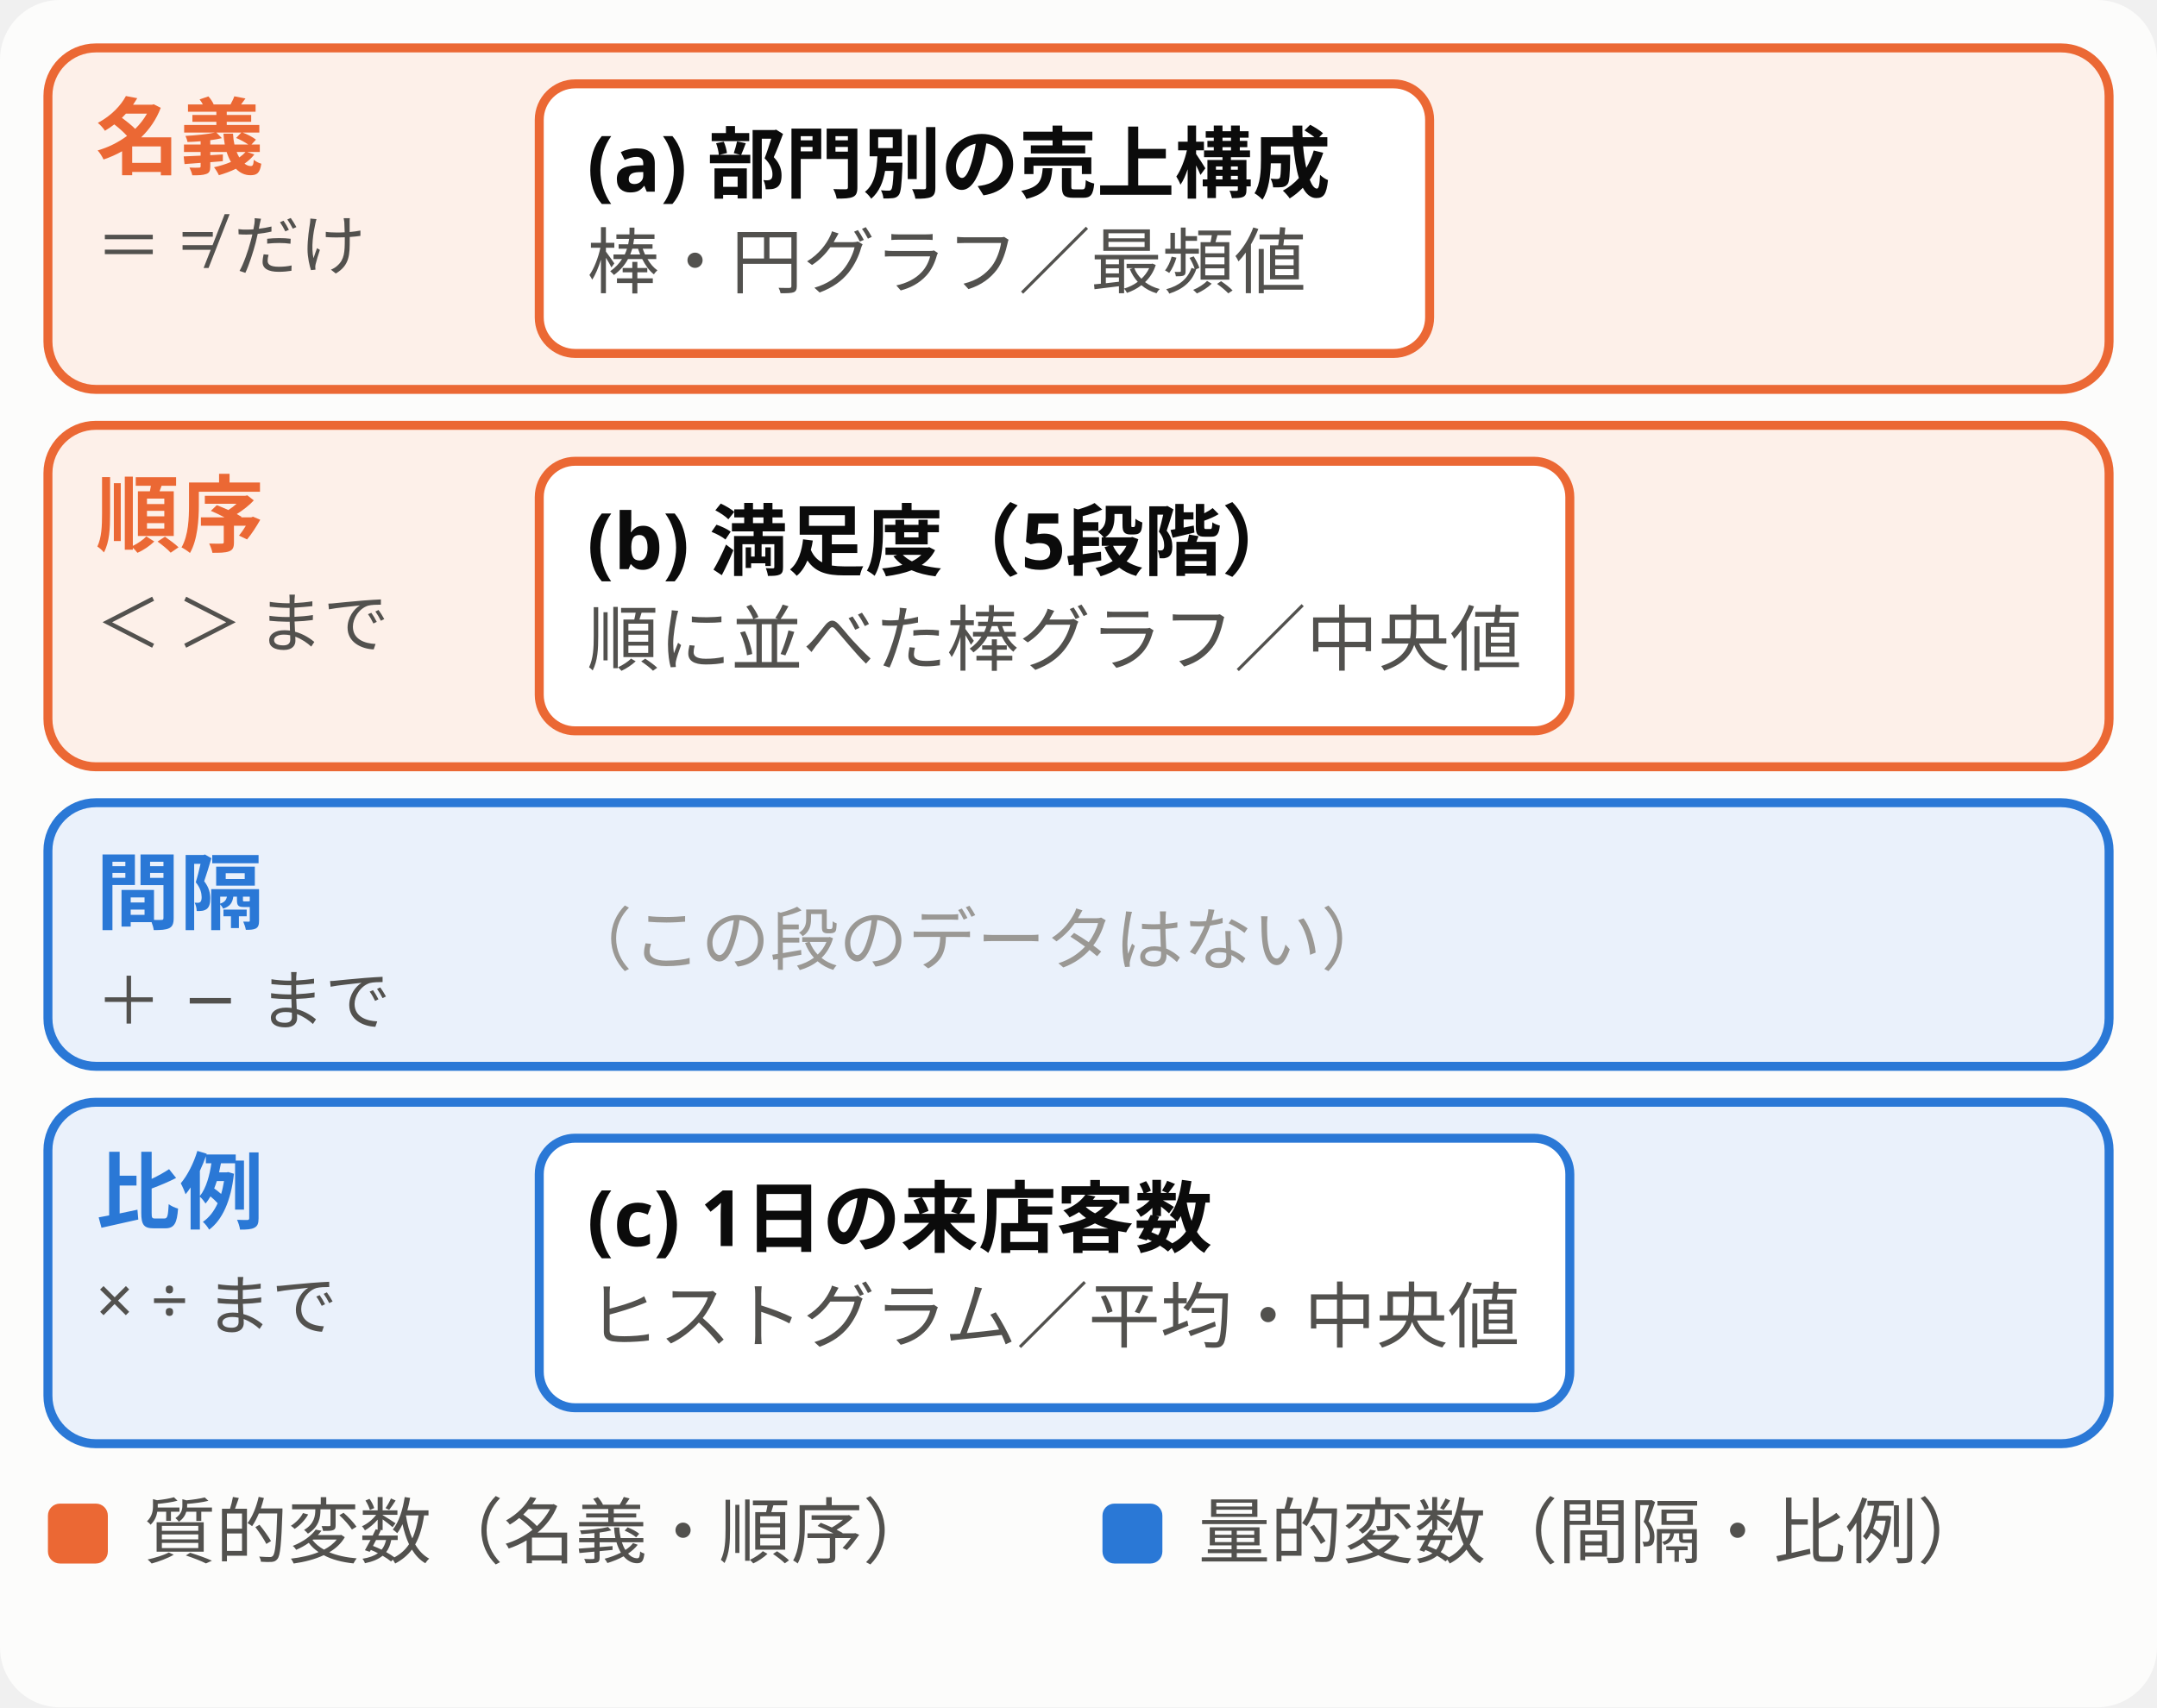
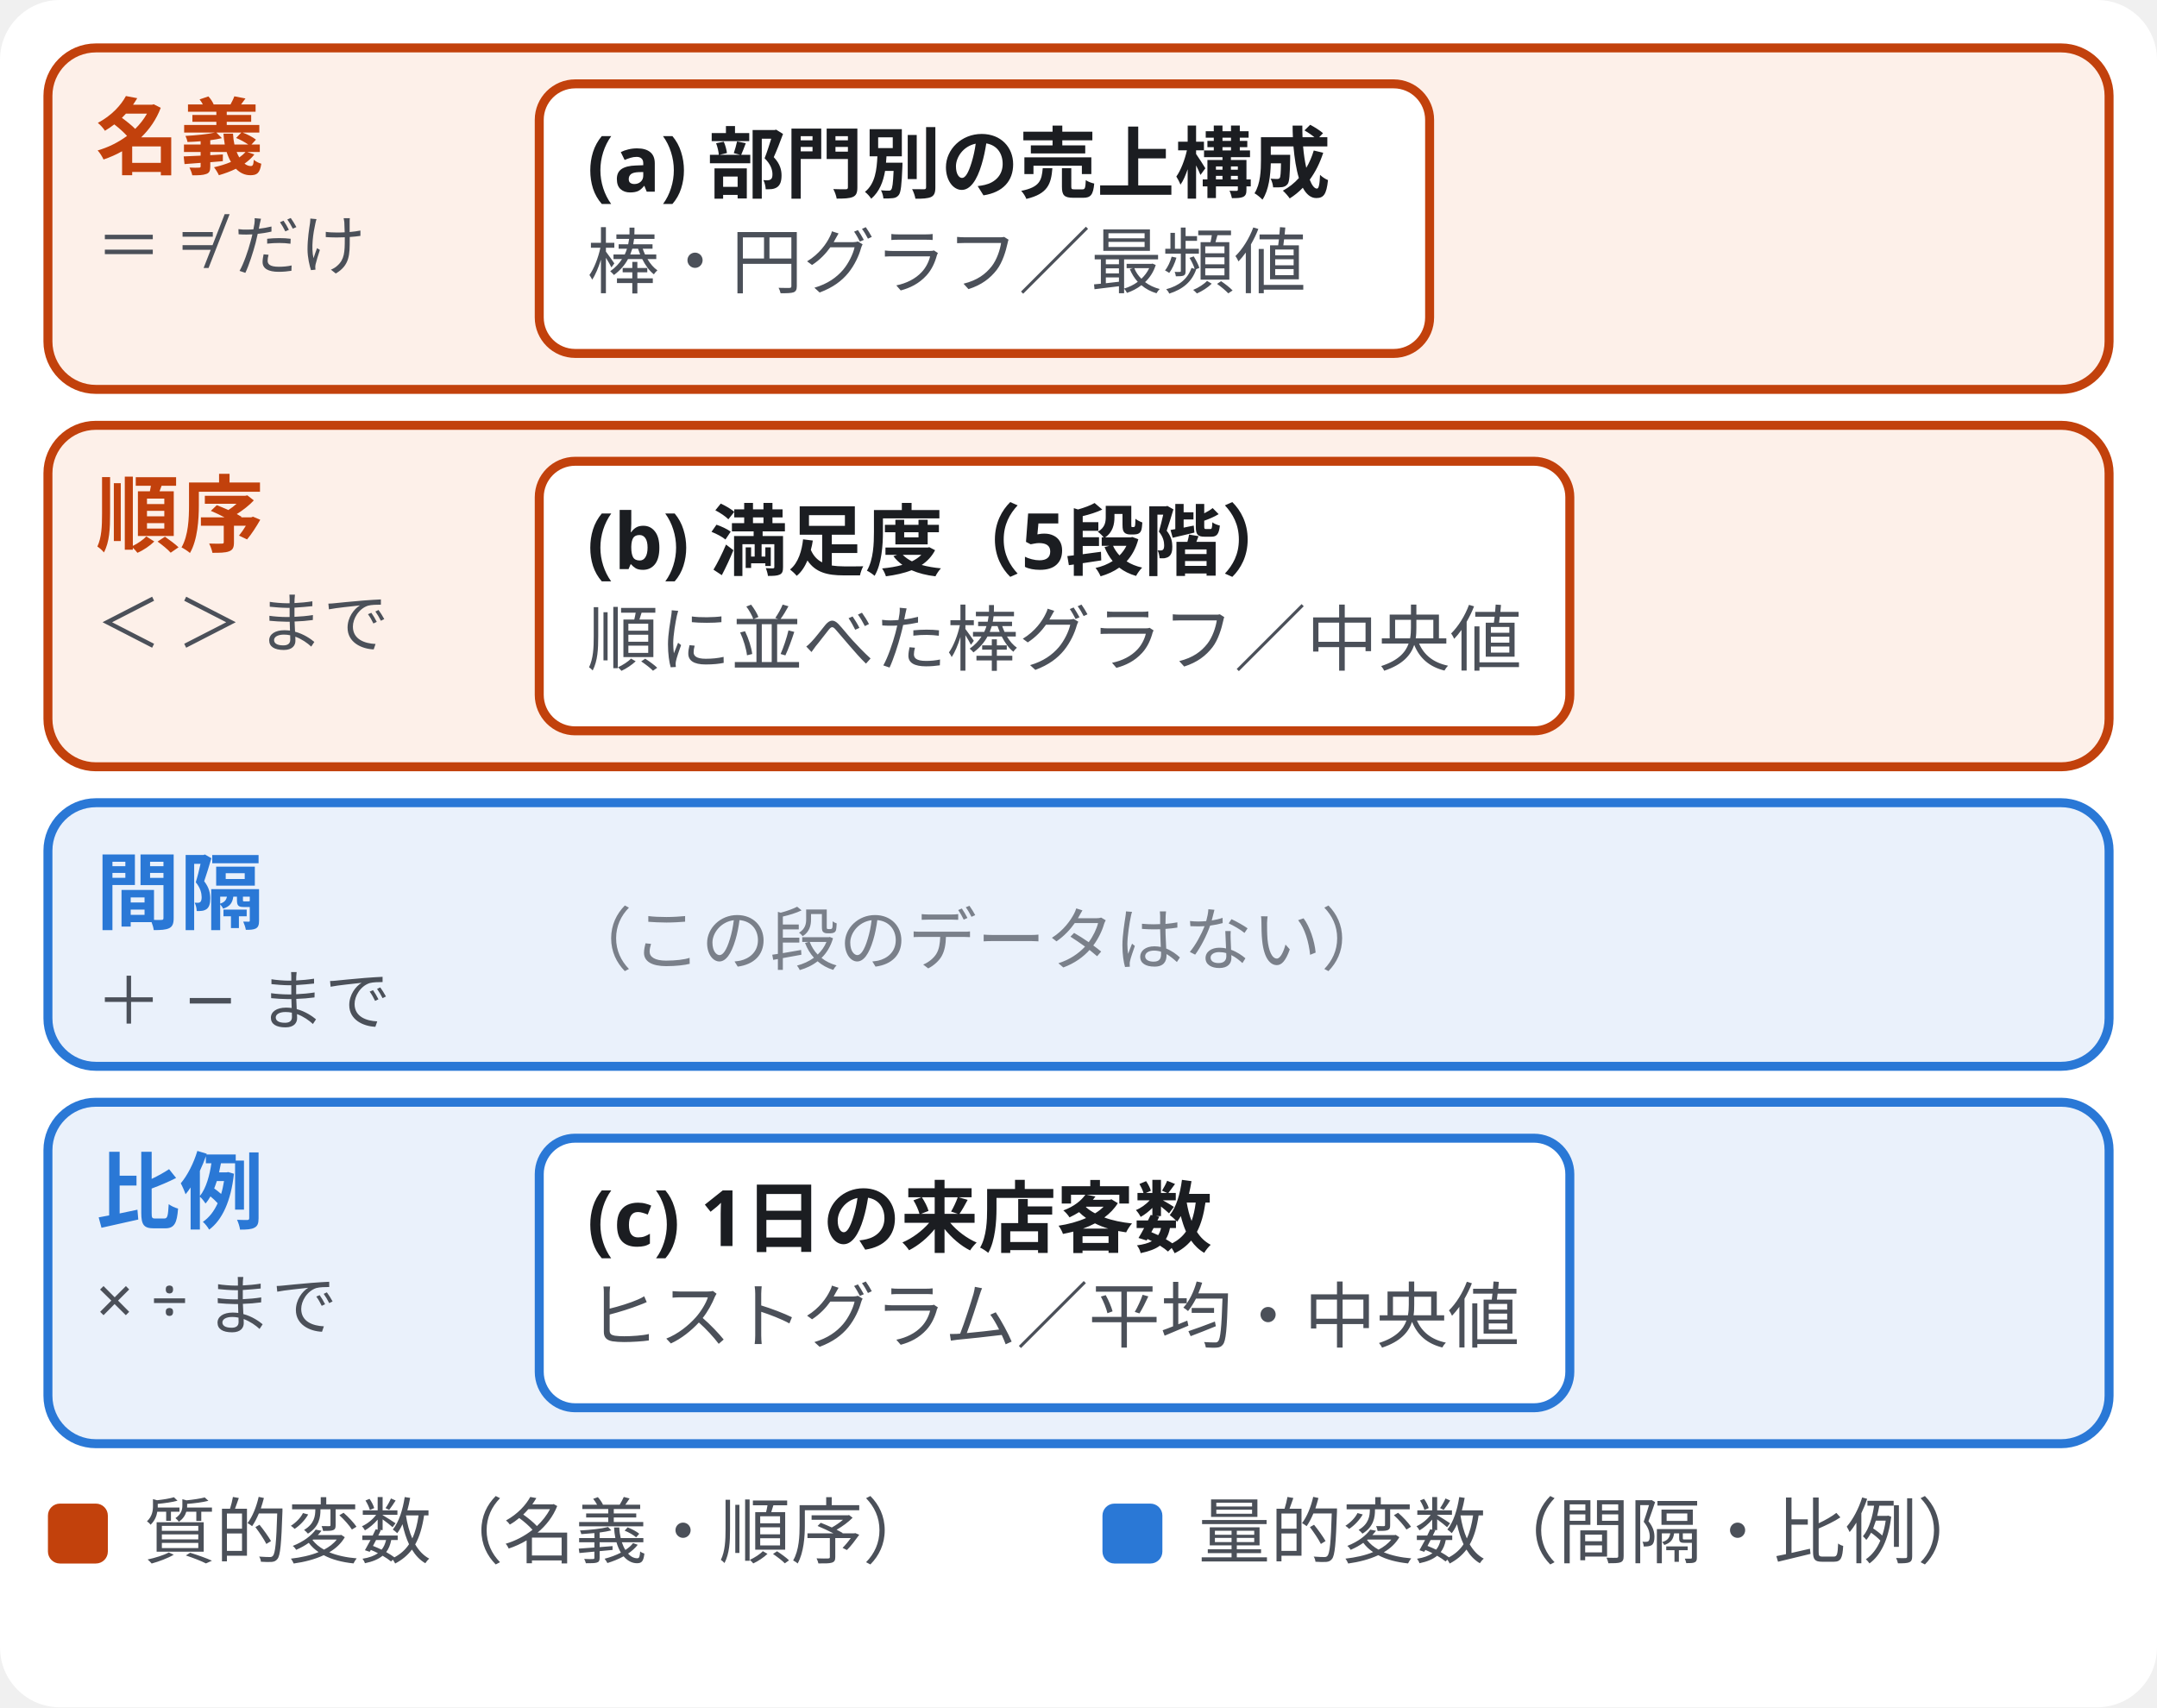
<svg xmlns="http://www.w3.org/2000/svg" viewBox="0 0 360 285" width="360" height="285" font-family="sans-serif">
-   <rect width="360" height="285" rx="10" fill="#fcfcfb" />
-   <rect x="8" y="8" width="344" height="57" rx="8" fill="#fdf0e9" stroke="#eb6834" stroke-width="1.5" />
-   <text x="16" y="28" font-size="14" fill="#eb6834" text-anchor="start" font-weight="bold">名義</text>
-   <text x="16" y="45" font-size="11" fill="#52514e" text-anchor="start">＝ ≠ だけ</text>
-   <rect x="90" y="14" width="148.6" height="45" rx="6" fill="#ffffff" stroke="#eb6834" stroke-width="1.5" />
-   <text x="98" y="32" font-size="13" fill="#0b0b0b" text-anchor="start" font-weight="bold">(a) 部門別の売上構成</text>
-   <text x="98" y="48" font-size="12" fill="#52514e" text-anchor="start">棒・円グラフ／最頻値</text>
-   <rect x="8" y="71" width="344" height="57" rx="8" fill="#fdf0e9" stroke="#eb6834" stroke-width="1.5" />
-   <text x="16" y="91" font-size="14" fill="#eb6834" text-anchor="start" font-weight="bold">順序</text>
-   <text x="16" y="108" font-size="11" fill="#52514e" text-anchor="start">＜ ＞ まで</text>
-   <rect x="90" y="77" width="172" height="45" rx="6" fill="#ffffff" stroke="#eb6834" stroke-width="1.5" />
-   <text x="98" y="95" font-size="13" fill="#0b0b0b" text-anchor="start" font-weight="bold">(b) 満足度（5段階）</text>
-   <text x="98" y="111" font-size="12" fill="#52514e" text-anchor="start">順に並べた棒グラフ／中央値</text>
+   <rect width="360" height="285" rx="10" fill="#ffffff" />
+   <rect x="8" y="8" width="344" height="57" rx="8" fill="#fdf0e9" stroke="#c2410c" stroke-width="1.5" />
+   <text x="16" y="28" font-size="14" fill="#c2410c" text-anchor="start" font-weight="bold">名義</text>
+   <text x="16" y="45" font-size="11" fill="#4b5059" text-anchor="start">＝ ≠ だけ</text>
+   <rect x="90" y="14" width="148.6" height="45" rx="6" fill="#ffffff" stroke="#c2410c" stroke-width="1.5" />
+   <text x="98" y="32" font-size="13" fill="#1b1d21" text-anchor="start" font-weight="bold">(a) 部門別の売上構成</text>
+   <text x="98" y="48" font-size="12" fill="#4b5059" text-anchor="start">棒・円グラフ／最頻値</text>
+   <rect x="8" y="71" width="344" height="57" rx="8" fill="#fdf0e9" stroke="#c2410c" stroke-width="1.5" />
+   <text x="16" y="91" font-size="14" fill="#c2410c" text-anchor="start" font-weight="bold">順序</text>
+   <text x="16" y="108" font-size="11" fill="#4b5059" text-anchor="start">＜ ＞ まで</text>
+   <rect x="90" y="77" width="172" height="45" rx="6" fill="#ffffff" stroke="#c2410c" stroke-width="1.5" />
+   <text x="98" y="95" font-size="13" fill="#1b1d21" text-anchor="start" font-weight="bold">(b) 満足度（5段階）</text>
+   <text x="98" y="111" font-size="12" fill="#4b5059" text-anchor="start">順に並べた棒グラフ／中央値</text>
  <rect x="8" y="134" width="344" height="44" rx="8" fill="#eaf1fb" stroke="#2a78d6" stroke-width="1.5" />
  <text x="16" y="154" font-size="14" fill="#2a78d6" text-anchor="start" font-weight="bold">間隔</text>
-   <text x="16" y="171" font-size="11" fill="#52514e" text-anchor="start">＋ − まで</text>
-   <text x="94" y="161" font-size="11.5" fill="#9a9894" text-anchor="start">（この段のデータはない）</text>
+   <text x="16" y="171" font-size="11" fill="#4b5059" text-anchor="start">＋ − まで</text>
+   <text x="94" y="161" font-size="11.5" fill="#7a808a" text-anchor="start">（この段のデータはない）</text>
  <rect x="8" y="184" width="344" height="57" rx="8" fill="#eaf1fb" stroke="#2a78d6" stroke-width="1.5" />
  <text x="16" y="204" font-size="14" fill="#2a78d6" text-anchor="start" font-weight="bold">比例</text>
-   <text x="16" y="221" font-size="11" fill="#52514e" text-anchor="start">× ÷ まで</text>
+   <text x="16" y="221" font-size="11" fill="#4b5059" text-anchor="start">× ÷ まで</text>
  <rect x="90" y="190" width="172" height="45" rx="6" fill="#ffffff" stroke="#2a78d6" stroke-width="1.5" />
-   <text x="98" y="208" font-size="13" fill="#0b0b0b" text-anchor="start" font-weight="bold">(c) 1日の来店客数</text>
-   <text x="98" y="224" font-size="12" fill="#52514e" text-anchor="start">ヒストグラム／平均・中央値</text>
-   <rect x="8" y="251" width="10" height="10" rx="2" fill="#eb6834" />
-   <text x="24" y="260" font-size="12" fill="#52514e" text-anchor="start">質的変数（名義・順序）</text>
+   <text x="98" y="208" font-size="13" fill="#1b1d21" text-anchor="start" font-weight="bold">(c) 1日の来店客数</text>
+   <text x="98" y="224" font-size="12" fill="#4b5059" text-anchor="start">ヒストグラム／平均・中央値</text>
+   <rect x="8" y="251" width="10" height="10" rx="2" fill="#c2410c" />
+   <text x="24" y="260" font-size="12" fill="#4b5059" text-anchor="start">質的変数（名義・順序）</text>
  <rect x="184" y="251" width="10" height="10" rx="2" fill="#2a78d6" />
-   <text x="200" y="260" font-size="12" fill="#52514e" text-anchor="start">量的変数（間隔・比例）</text>
+   <text x="200" y="260" font-size="12" fill="#4b5059" text-anchor="start">量的変数（間隔・比例）</text>
</svg>
